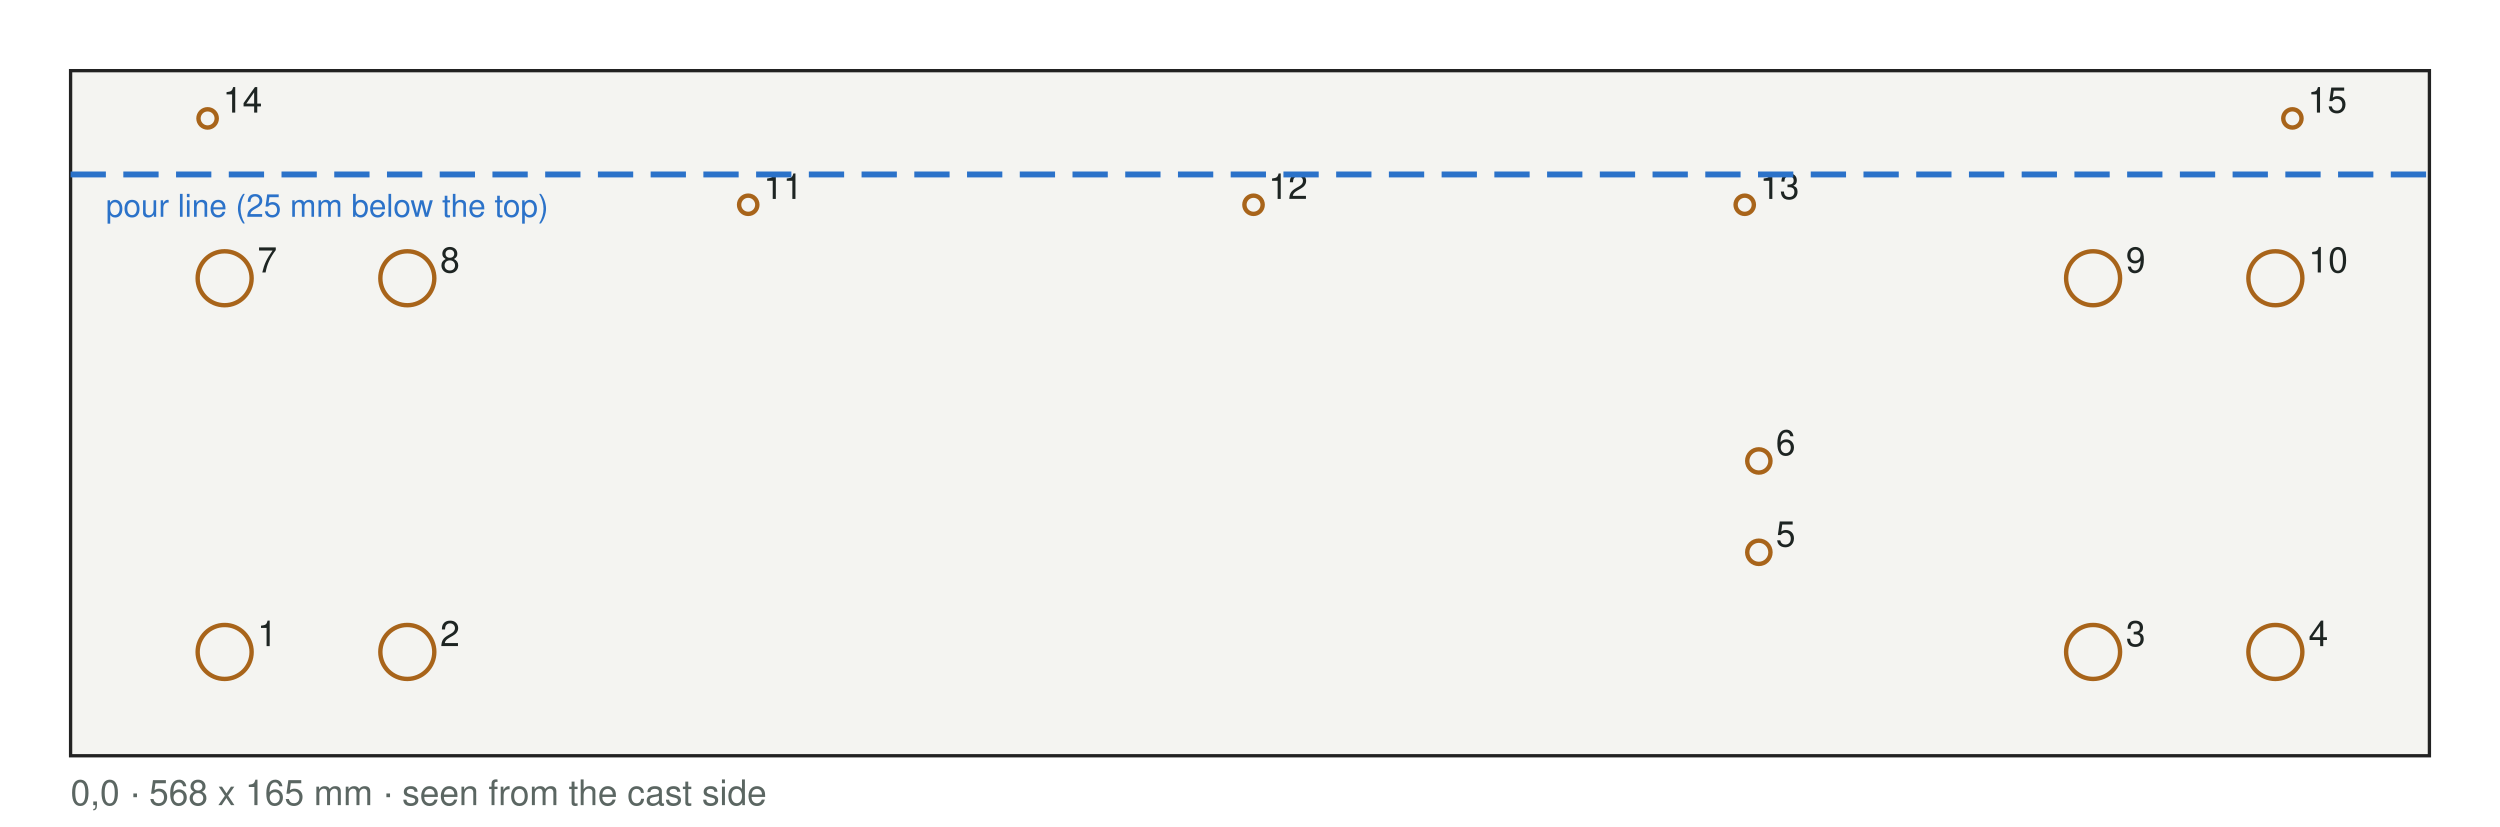
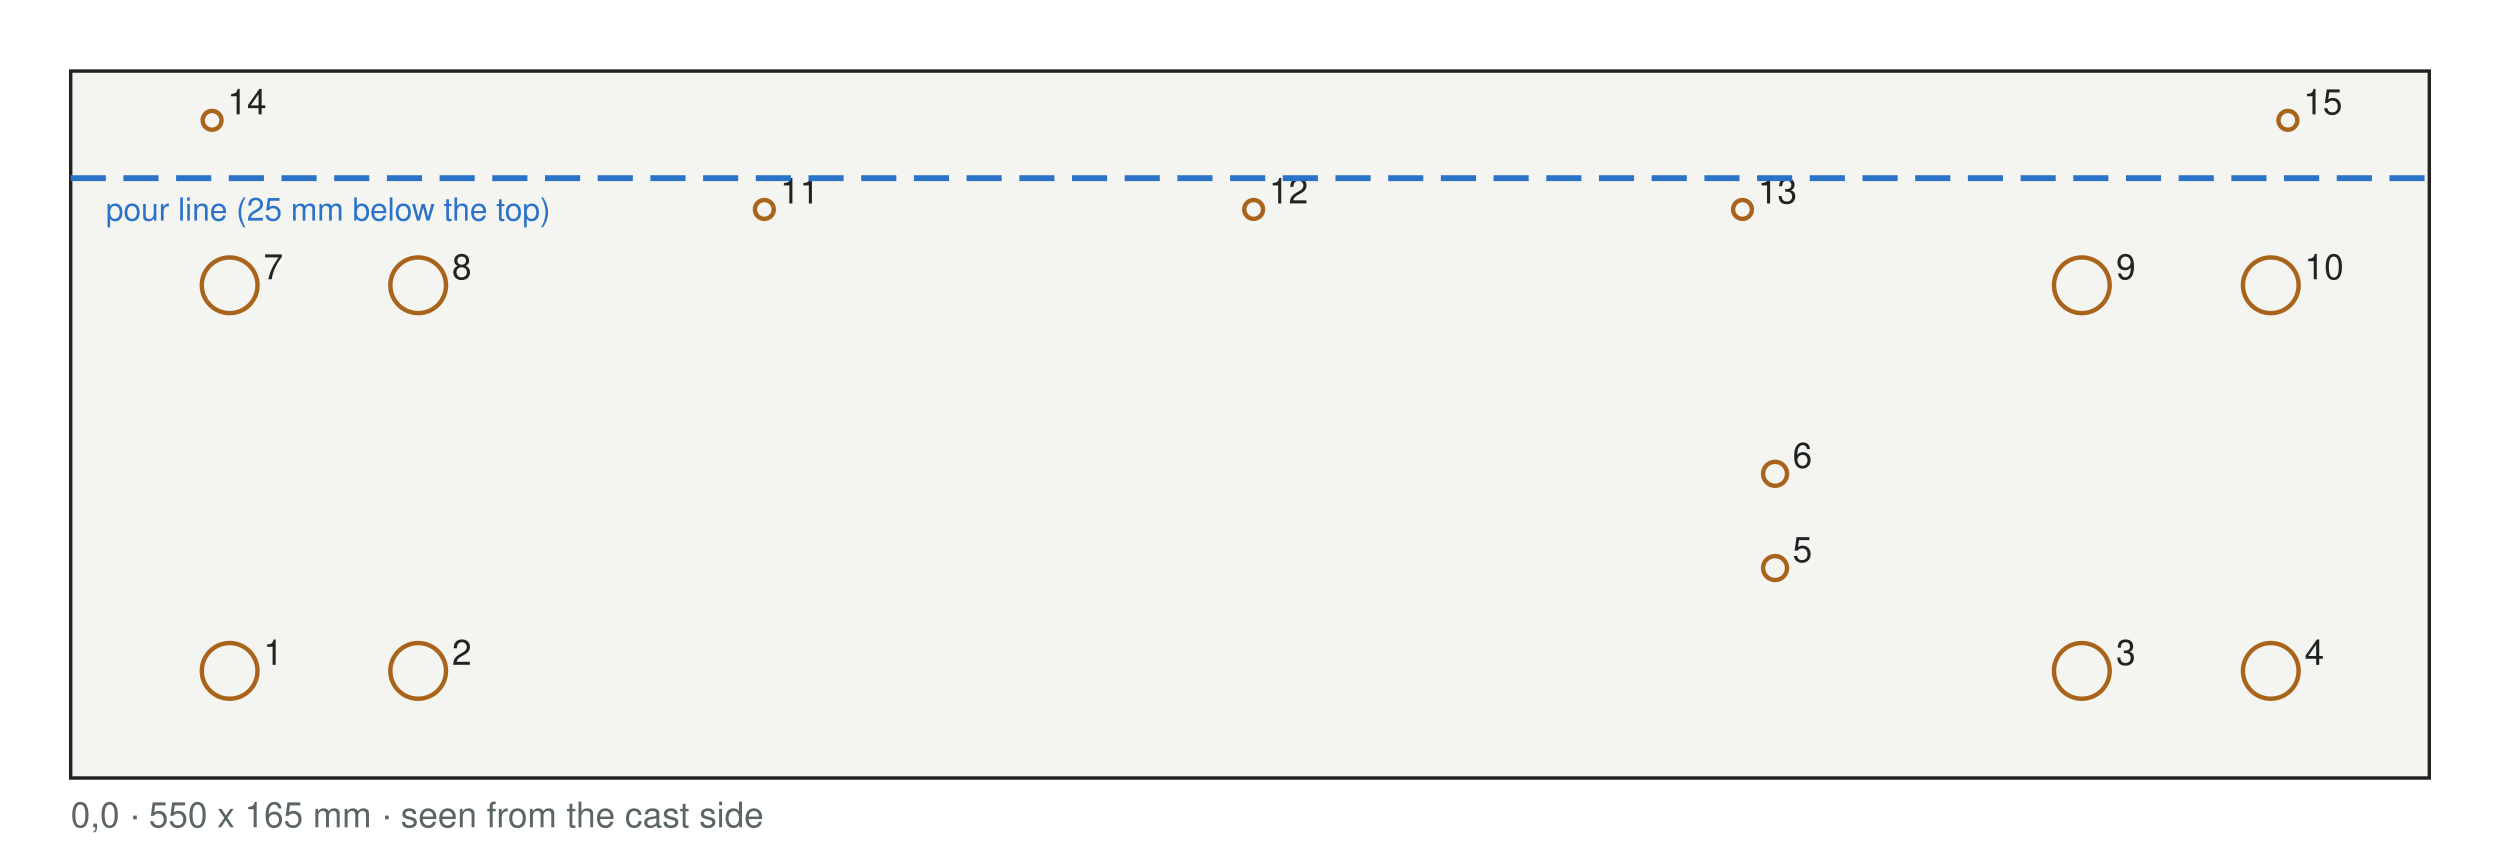
- <svg xmlns="http://www.w3.org/2000/svg" viewBox="-17.0 -17.0 602.1 199.0" width="602mm" height="199mm" font-family="Helvetica, Arial, sans-serif">
-   <polygon points="0.0,165.0 568.1,165.0 568.1,0.0 0.0,0.0" fill="#f4f4f1" stroke="#222" stroke-width="0.8" />
-   <circle cx="37.1" cy="140.0" r="6.5" fill="none" stroke="#a8641a" stroke-width="1.06" />
-   <text x="45.0" y="138.6" font-size="8.5" fill="#1d2422">1</text>
-   <circle cx="81.1" cy="140.0" r="6.5" fill="none" stroke="#a8641a" stroke-width="1.06" />
-   <text x="89.0" y="138.6" font-size="8.5" fill="#1d2422">2</text>
-   <circle cx="487.1" cy="140.0" r="6.5" fill="none" stroke="#a8641a" stroke-width="1.06" />
-   <text x="495.0" y="138.6" font-size="8.5" fill="#1d2422">3</text>
-   <circle cx="531.0" cy="140.0" r="6.5" fill="none" stroke="#a8641a" stroke-width="1.06" />
-   <text x="539.0" y="138.6" font-size="8.5" fill="#1d2422">4</text>
-   <circle cx="406.6" cy="116.0" r="2.8" fill="none" stroke="#a8641a" stroke-width="1.06" />
-   <text x="410.7" y="114.6" font-size="8.5" fill="#1d2422">5</text>
-   <circle cx="406.6" cy="94.0" r="2.8" fill="none" stroke="#a8641a" stroke-width="1.06" />
-   <text x="410.7" y="92.6" font-size="8.5" fill="#1d2422">6</text>
-   <circle cx="37.1" cy="50.0" r="6.5" fill="none" stroke="#a8641a" stroke-width="1.06" />
-   <text x="45.0" y="48.6" font-size="8.5" fill="#1d2422">7</text>
-   <circle cx="81.1" cy="50.0" r="6.5" fill="none" stroke="#a8641a" stroke-width="1.06" />
-   <text x="89.0" y="48.6" font-size="8.5" fill="#1d2422">8</text>
-   <circle cx="487.1" cy="50.0" r="6.5" fill="none" stroke="#a8641a" stroke-width="1.06" />
-   <text x="495.0" y="48.6" font-size="8.5" fill="#1d2422">9</text>
-   <circle cx="531.0" cy="50.0" r="6.5" fill="none" stroke="#a8641a" stroke-width="1.06" />
-   <text x="539.0" y="48.6" font-size="8.5" fill="#1d2422">10</text>
-   <circle cx="163.2" cy="32.3" r="2.2" fill="none" stroke="#a8641a" stroke-width="1.06" />
-   <text x="166.9" y="30.9" font-size="8.5" fill="#1d2422">11</text>
-   <circle cx="284.9" cy="32.3" r="2.2" fill="none" stroke="#a8641a" stroke-width="1.06" />
-   <text x="288.5" y="30.9" font-size="8.5" fill="#1d2422">12</text>
-   <circle cx="403.2" cy="32.3" r="2.2" fill="none" stroke="#a8641a" stroke-width="1.06" />
-   <text x="406.9" y="30.9" font-size="8.5" fill="#1d2422">13</text>
-   <circle cx="33.0" cy="11.5" r="2.2" fill="none" stroke="#a8641a" stroke-width="1.06" />
-   <text x="36.7" y="10.1" font-size="8.5" fill="#1d2422">14</text>
-   <circle cx="535.1" cy="11.5" r="2.2" fill="none" stroke="#a8641a" stroke-width="1.06" />
-   <text x="538.8" y="10.1" font-size="8.5" fill="#1d2422">15</text>
-   <line x1="0.0" y1="25.0" x2="568.1" y2="25.0" stroke="#2b72c9" stroke-width="1.42" stroke-dasharray="8.5,4.2" />
-   <text x="8.5" y="35.2" font-size="7.6" fill="#2b72c9">pour line (25 mm below the top)</text>
-   <text x="0" y="176.9" font-size="8.5" fill="#5b6662">0,0 · 568 x 165 mm · seen from the cast side</text>
+ <svg xmlns="http://www.w3.org/2000/svg" viewBox="-16.5 -16.5 583.5 198.0" width="583mm" height="198mm" font-family="Helvetica, Arial, sans-serif">
+   <polygon points="0.0,165.0 550.5,165.0 550.5,0.0 0.0,0.0" fill="#f4f4f1" stroke="#222" stroke-width="0.8" />
+   <circle cx="37.1" cy="140.0" r="6.5" fill="none" stroke="#a8641a" stroke-width="1.03" />
+   <text x="45.0" y="138.6" font-size="8.2" fill="#1d2422">1</text>
+   <circle cx="81.1" cy="140.0" r="6.5" fill="none" stroke="#a8641a" stroke-width="1.03" />
+   <text x="89.0" y="138.6" font-size="8.2" fill="#1d2422">2</text>
+   <circle cx="469.4" cy="140.0" r="6.5" fill="none" stroke="#a8641a" stroke-width="1.03" />
+   <text x="477.4" y="138.6" font-size="8.2" fill="#1d2422">3</text>
+   <circle cx="513.5" cy="140.0" r="6.5" fill="none" stroke="#a8641a" stroke-width="1.03" />
+   <text x="521.4" y="138.6" font-size="8.2" fill="#1d2422">4</text>
+   <circle cx="397.8" cy="116.0" r="2.8" fill="none" stroke="#a8641a" stroke-width="1.03" />
+   <text x="401.9" y="114.6" font-size="8.2" fill="#1d2422">5</text>
+   <circle cx="397.8" cy="94.0" r="2.8" fill="none" stroke="#a8641a" stroke-width="1.03" />
+   <text x="401.9" y="92.6" font-size="8.2" fill="#1d2422">6</text>
+   <circle cx="37.1" cy="50.0" r="6.5" fill="none" stroke="#a8641a" stroke-width="1.03" />
+   <text x="45.0" y="48.6" font-size="8.2" fill="#1d2422">7</text>
+   <circle cx="81.1" cy="50.0" r="6.5" fill="none" stroke="#a8641a" stroke-width="1.03" />
+   <text x="89.0" y="48.6" font-size="8.2" fill="#1d2422">8</text>
+   <circle cx="469.4" cy="50.0" r="6.5" fill="none" stroke="#a8641a" stroke-width="1.03" />
+   <text x="477.4" y="48.6" font-size="8.2" fill="#1d2422">9</text>
+   <circle cx="513.5" cy="50.0" r="6.5" fill="none" stroke="#a8641a" stroke-width="1.03" />
+   <text x="521.4" y="48.6" font-size="8.2" fill="#1d2422">10</text>
+   <circle cx="161.9" cy="32.3" r="2.2" fill="none" stroke="#a8641a" stroke-width="1.03" />
+   <text x="165.6" y="30.9" font-size="8.2" fill="#1d2422">11</text>
+   <circle cx="276.1" cy="32.3" r="2.2" fill="none" stroke="#a8641a" stroke-width="1.03" />
+   <text x="279.7" y="30.9" font-size="8.2" fill="#1d2422">12</text>
+   <circle cx="390.2" cy="32.3" r="2.2" fill="none" stroke="#a8641a" stroke-width="1.03" />
+   <text x="393.8" y="30.9" font-size="8.2" fill="#1d2422">13</text>
+   <circle cx="33.0" cy="11.5" r="2.2" fill="none" stroke="#a8641a" stroke-width="1.03" />
+   <text x="36.6" y="10.1" font-size="8.2" fill="#1d2422">14</text>
+   <circle cx="517.5" cy="11.5" r="2.2" fill="none" stroke="#a8641a" stroke-width="1.03" />
+   <text x="521.1" y="10.1" font-size="8.2" fill="#1d2422">15</text>
+   <line x1="0.0" y1="25.0" x2="550.5" y2="25.0" stroke="#2b72c9" stroke-width="1.37" stroke-dasharray="8.2,4.1" />
+   <text x="8.2" y="34.9" font-size="7.4" fill="#2b72c9">pour line (25 mm below the top)</text>
+   <text x="0" y="176.5" font-size="8.2" fill="#5b6662">0,0 · 550 x 165 mm · seen from the cast side</text>
</svg>
